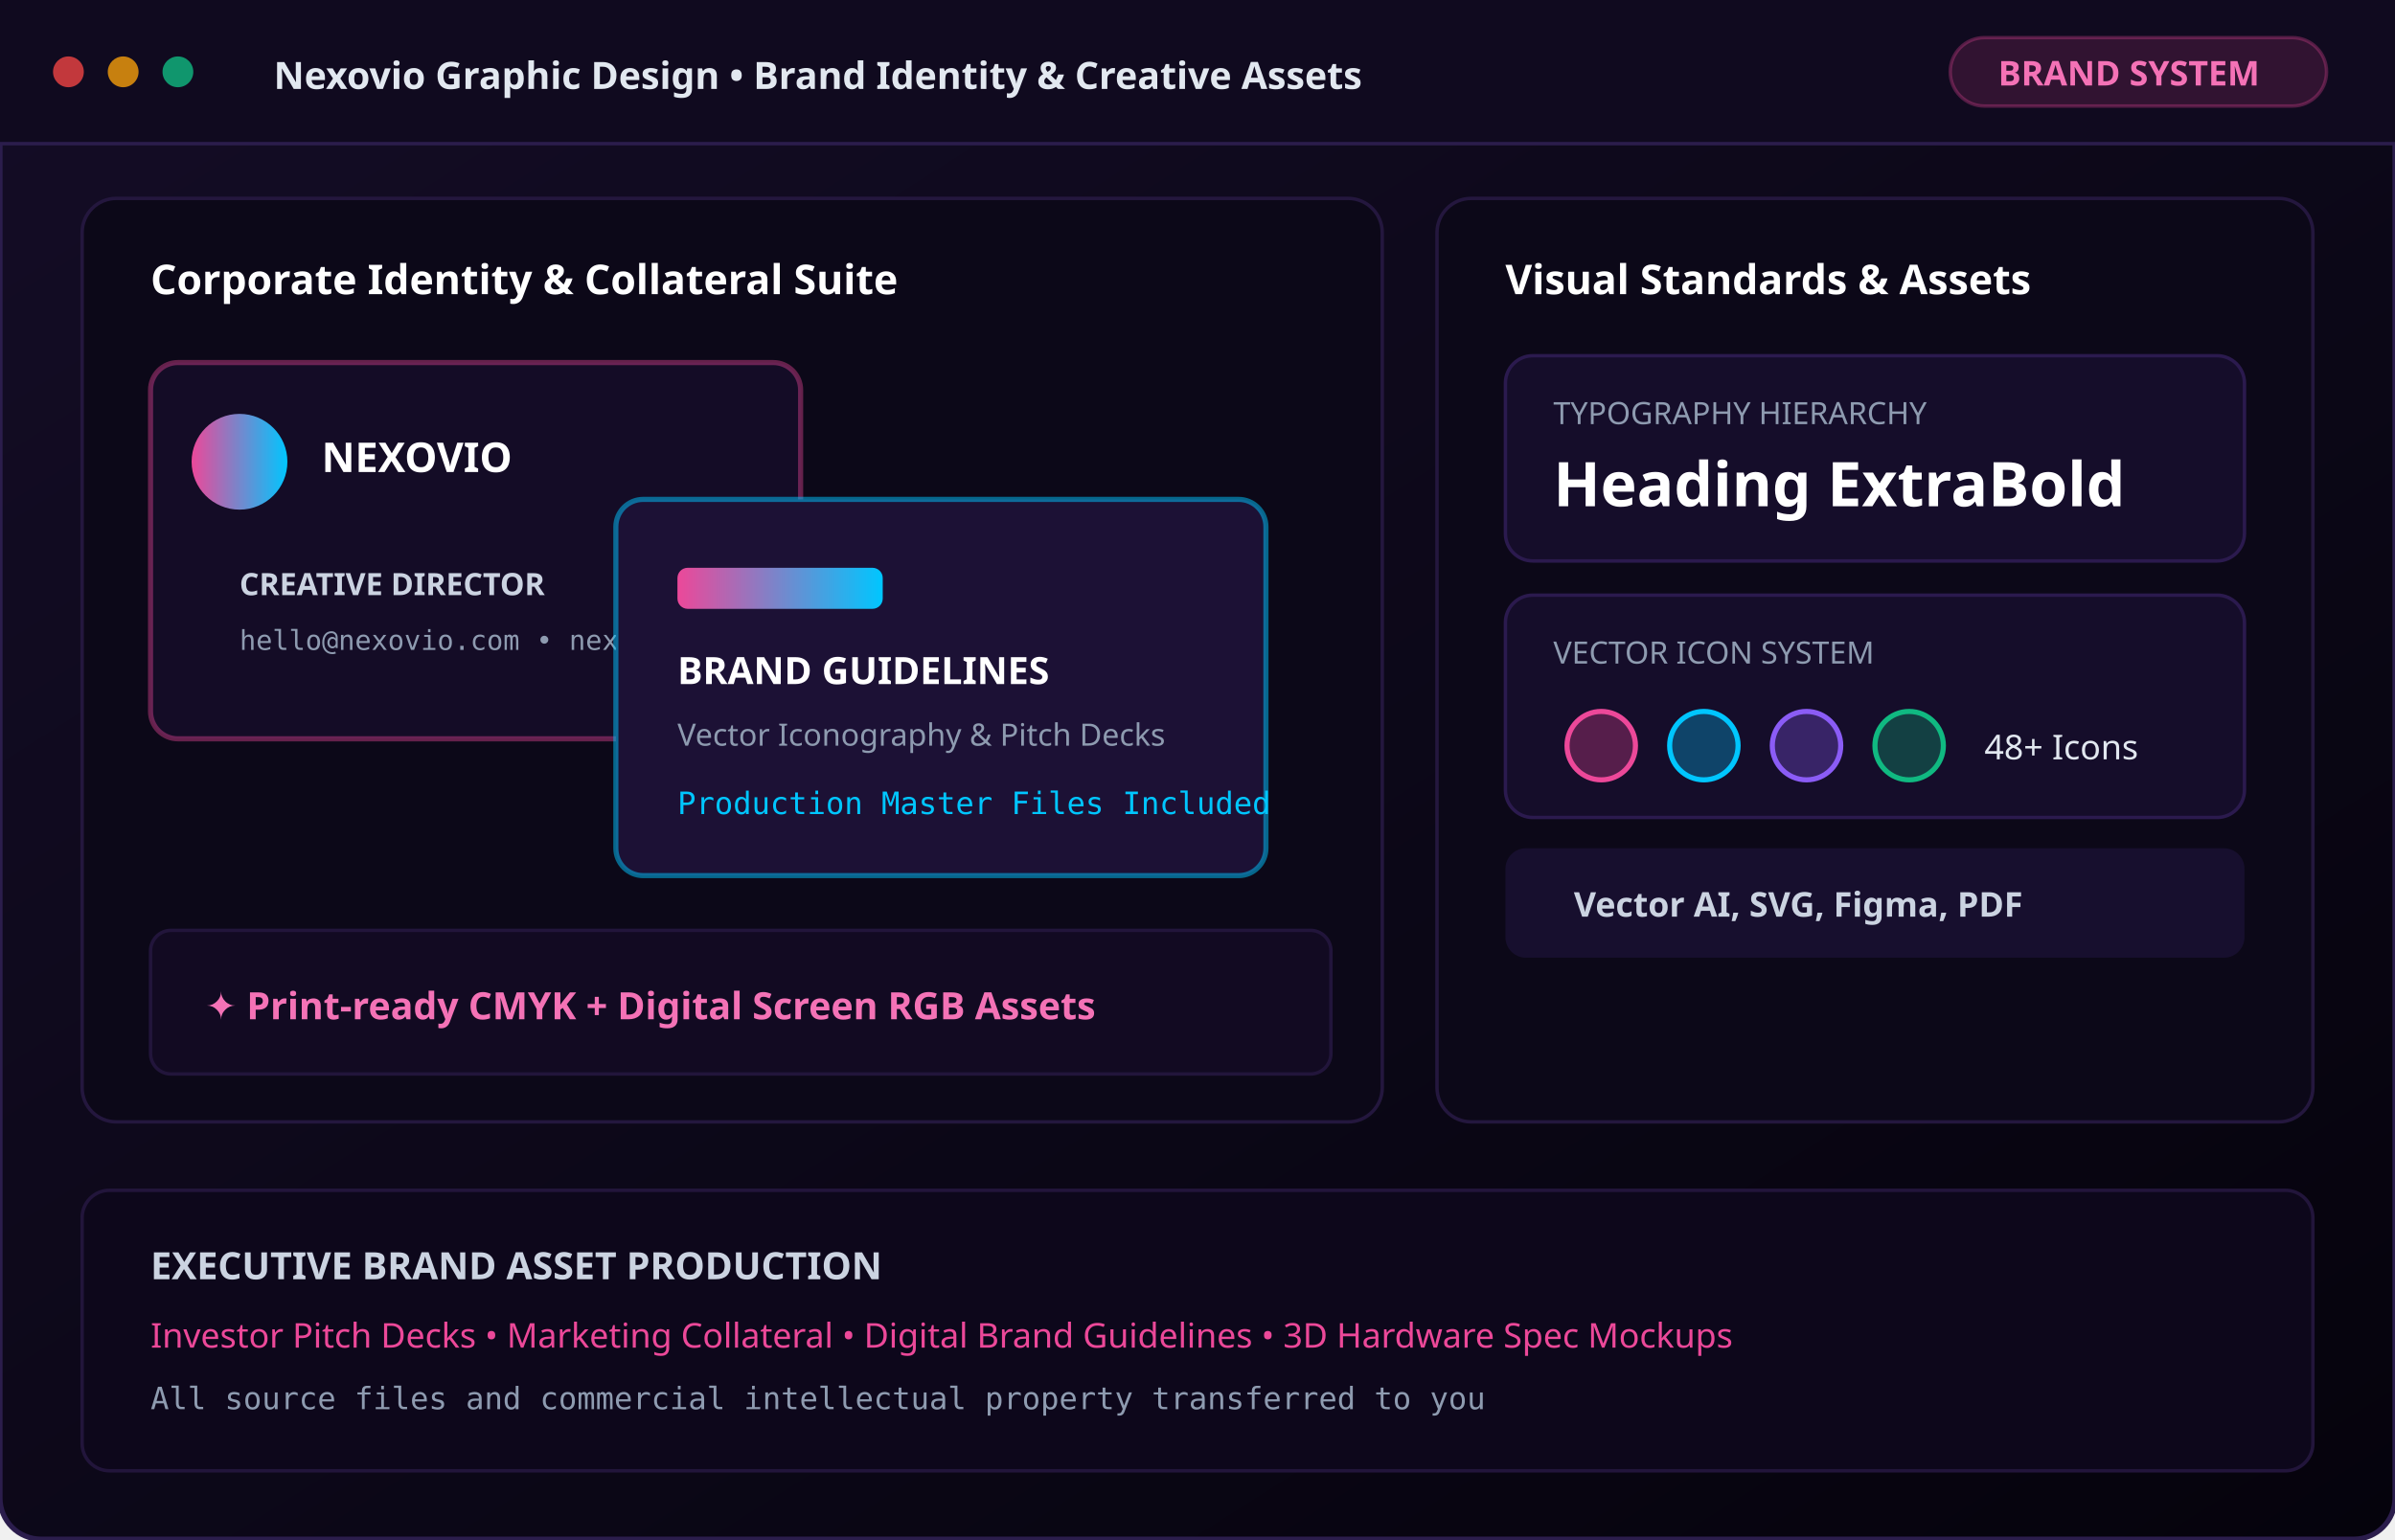
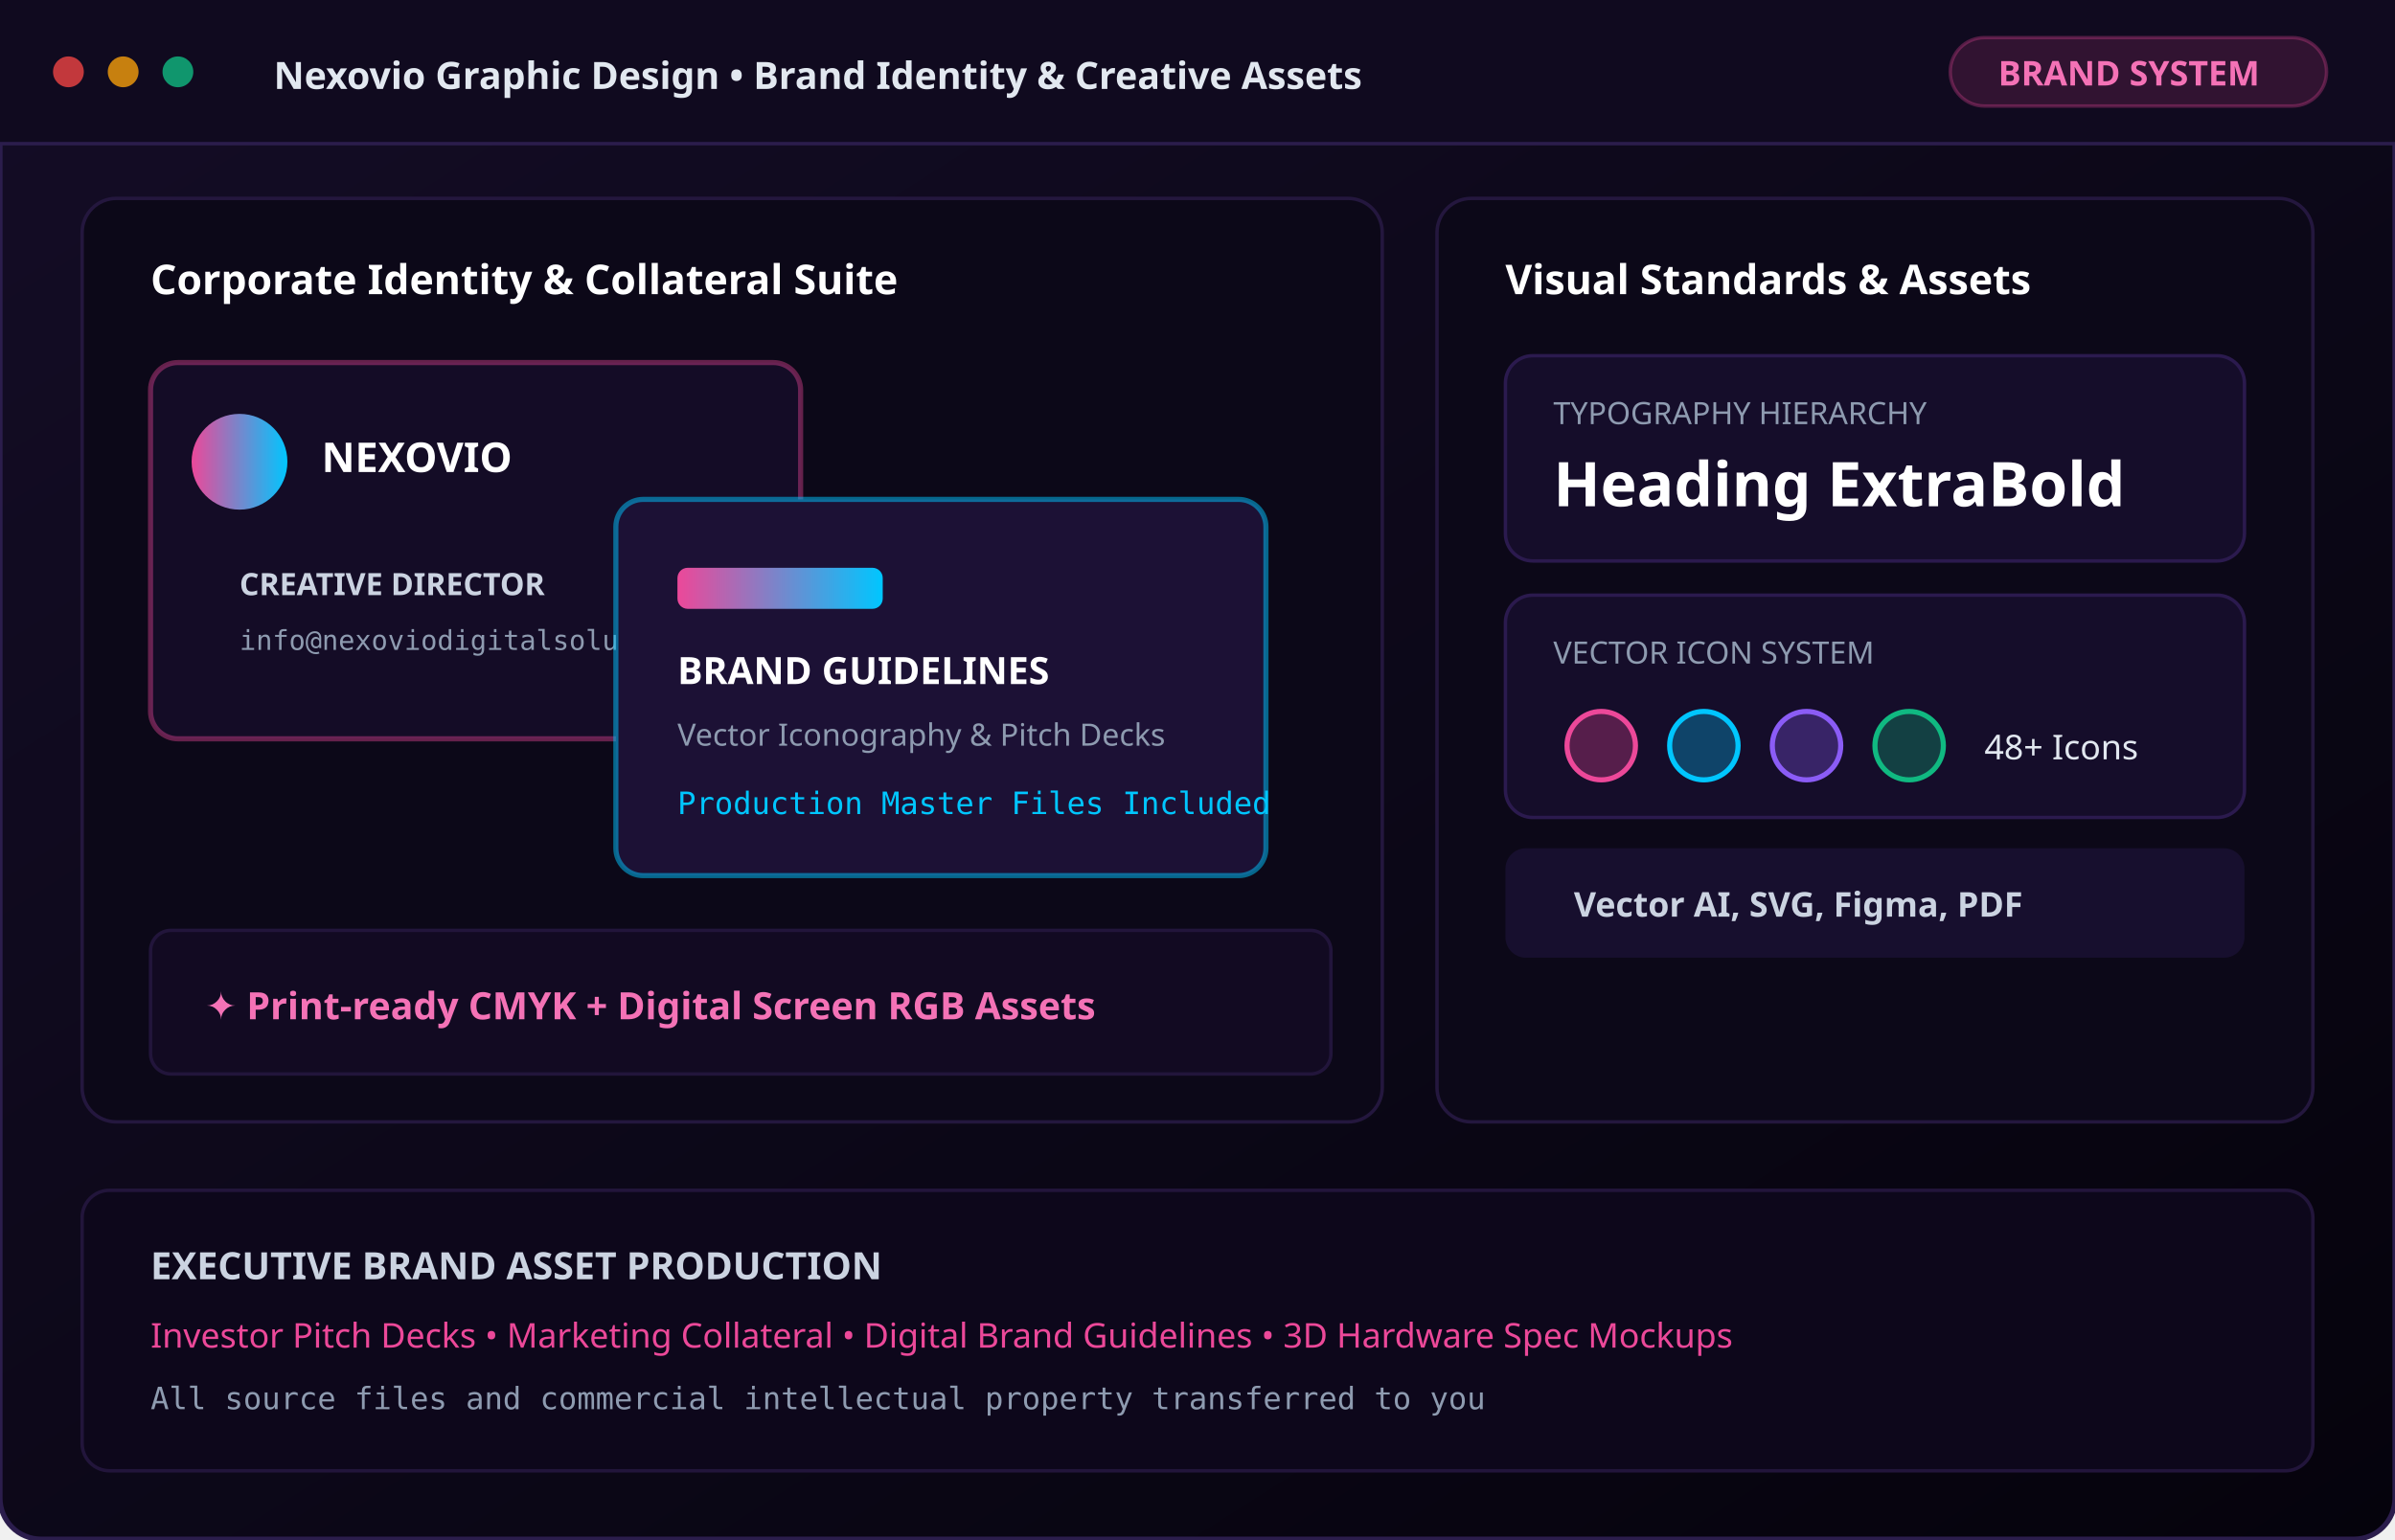
<svg xmlns="http://www.w3.org/2000/svg" viewBox="0 0 700 450" width="100%" height="100%" fill="none">
  <defs>
    <linearGradient id="graphic-bg" x1="0%" y1="0%" x2="100%" y2="100%">
      <stop offset="0%" stop-color="#140D26" />
      <stop offset="100%" stop-color="#05030C" />
    </linearGradient>
    <linearGradient id="magenta-cyan" x1="0%" y1="0%" x2="100%" y2="0%">
      <stop offset="0%" stop-color="#EC4899" />
      <stop offset="100%" stop-color="#00C6FF" />
    </linearGradient>
  </defs>
  <rect width="700" height="450" rx="12" fill="url(#graphic-bg)" stroke="#2B1D4C" stroke-width="1.5" />
  <rect x="0" y="0" width="700" height="42" fill="#100A1F" />
  <line x1="0" y1="42" x2="700" y2="42" stroke="#2B1D4C" stroke-width="1" />
  <circle cx="20" cy="21" r="4.5" fill="#EF4444" opacity="0.8" />
  <circle cx="36" cy="21" r="4.5" fill="#F59E0B" opacity="0.8" />
  <circle cx="52" cy="21" r="4.5" fill="#10B981" opacity="0.8" />
  <text x="80" y="26" fill="#E2E8F0" font-family="system-ui, sans-serif" font-size="11" font-weight="600">Nexovio Graphic Design • Brand Identity &amp; Creative Assets</text>
  <rect x="570" y="11" width="110" height="20" rx="10" fill="#EC4899" fill-opacity="0.15" stroke="#EC4899" stroke-opacity="0.3" />
  <text x="584" y="25" fill="#F472B6" font-family="system-ui, sans-serif" font-size="10" font-weight="700">BRAND SYSTEM</text>
  <rect x="24" y="58" width="380" height="270" rx="10" fill="#0C0818" stroke="#24173E" stroke-width="1" />
  <text x="44" y="86" fill="#FFFFFF" font-family="system-ui, sans-serif" font-size="12" font-weight="700">Corporate Identity &amp; Collateral Suite</text>
  <rect x="44" y="106" width="190" height="110" rx="8" fill="#140C26" stroke="#EC4899" stroke-opacity="0.4" stroke-width="1.5" />
  <circle cx="70" cy="135" r="14" fill="url(#magenta-cyan)" />
  <text x="94" y="138" fill="#FFFFFF" font-family="system-ui, sans-serif" font-size="12" font-weight="800">NEXOVIO</text>
  <text x="70" y="174" fill="#CBD3E1" font-family="system-ui, sans-serif" font-size="9" font-weight="600">CREATIVE DIRECTOR</text>
-   <text x="70" y="190" fill="#8E9BB0" font-family="monospace" font-size="8">hello@nexovio.com • nexovio.com</text>
+   <text x="70" y="190" fill="#8E9BB0" font-family="monospace" font-size="8">info@nexoviodigitalsolutions.com • nexoviodigitalsolutions.com</text>
  <rect x="180" y="146" width="190" height="110" rx="8" fill="#1C1135" stroke="#00C6FF" stroke-opacity="0.5" stroke-width="1.5" />
  <rect x="198" y="166" width="60" height="12" rx="3" fill="url(#magenta-cyan)" />
  <text x="198" y="200" fill="#FFFFFF" font-family="system-ui, sans-serif" font-size="11" font-weight="700">BRAND GUIDELINES</text>
  <text x="198" y="218" fill="#8E9BB0" font-family="system-ui, sans-serif" font-size="9">Vector Iconography &amp; Pitch Decks</text>
  <text x="198" y="238" fill="#00C6FF" font-family="monospace" font-size="9">Production Master Files Included</text>
  <rect x="44" y="272" width="345" height="42" rx="6" fill="#120A22" stroke="#22153B" stroke-width="1" />
  <text x="60" y="298" fill="#F472B6" font-family="system-ui, sans-serif" font-size="11" font-weight="600">✦ Print-ready CMYK + Digital Screen RGB Assets</text>
  <rect x="420" y="58" width="256" height="270" rx="10" fill="#0C0818" stroke="#24173E" stroke-width="1" />
  <text x="440" y="86" fill="#FFFFFF" font-family="system-ui, sans-serif" font-size="12" font-weight="700">Visual Standards &amp; Assets</text>
  <rect x="440" y="104" width="216" height="60" rx="8" fill="#150D2A" stroke="#2B1A4E" stroke-width="1" />
  <text x="454" y="124" fill="#8E9BB0" font-family="system-ui, sans-serif" font-size="9">TYPOGRAPHY HIERARCHY</text>
  <text x="454" y="148" fill="#FFFFFF" font-family="system-ui, sans-serif" font-size="18" font-weight="800">Heading ExtraBold</text>
  <rect x="440" y="174" width="216" height="65" rx="8" fill="#150D2A" stroke="#2B1A4E" stroke-width="1" />
  <text x="454" y="194" fill="#8E9BB0" font-family="system-ui, sans-serif" font-size="9">VECTOR ICON SYSTEM</text>
  <circle cx="468" cy="218" r="10" fill="#EC4899" fill-opacity="0.3" stroke="#EC4899" stroke-width="1.5" />
  <circle cx="498" cy="218" r="10" fill="#00C6FF" fill-opacity="0.3" stroke="#00C6FF" stroke-width="1.5" />
  <circle cx="528" cy="218" r="10" fill="#8B5CF6" fill-opacity="0.3" stroke="#8B5CF6" stroke-width="1.5" />
  <circle cx="558" cy="218" r="10" fill="#10B981" fill-opacity="0.3" stroke="#10B981" stroke-width="1.5" />
  <text x="580" y="222" fill="#E2E8F0" font-family="system-ui, sans-serif" font-size="10">48+ Icons</text>
  <rect x="440" y="248" width="216" height="32" rx="6" fill="#170F2E" />
  <text x="460" y="268" fill="#CBD3E1" font-family="system-ui, sans-serif" font-size="10" font-weight="600">Vector AI, SVG, Figma, PDF</text>
  <rect x="24" y="348" width="652" height="82" rx="8" fill="#0D071B" stroke="#22153B" stroke-width="1" />
  <text x="44" y="374" fill="#CBD3E1" font-family="system-ui, sans-serif" font-size="11" font-weight="700">EXECUTIVE BRAND ASSET PRODUCTION</text>
  <text x="44" y="394" fill="#EC4899" font-family="system-ui, sans-serif" font-size="10">Investor Pitch Decks • Marketing Collateral • Digital Brand Guidelines • 3D Hardware Spec Mockups</text>
  <text x="44" y="412" fill="#8E9BB0" font-family="monospace" font-size="9">All source files and commercial intellectual property transferred to you</text>
</svg>
